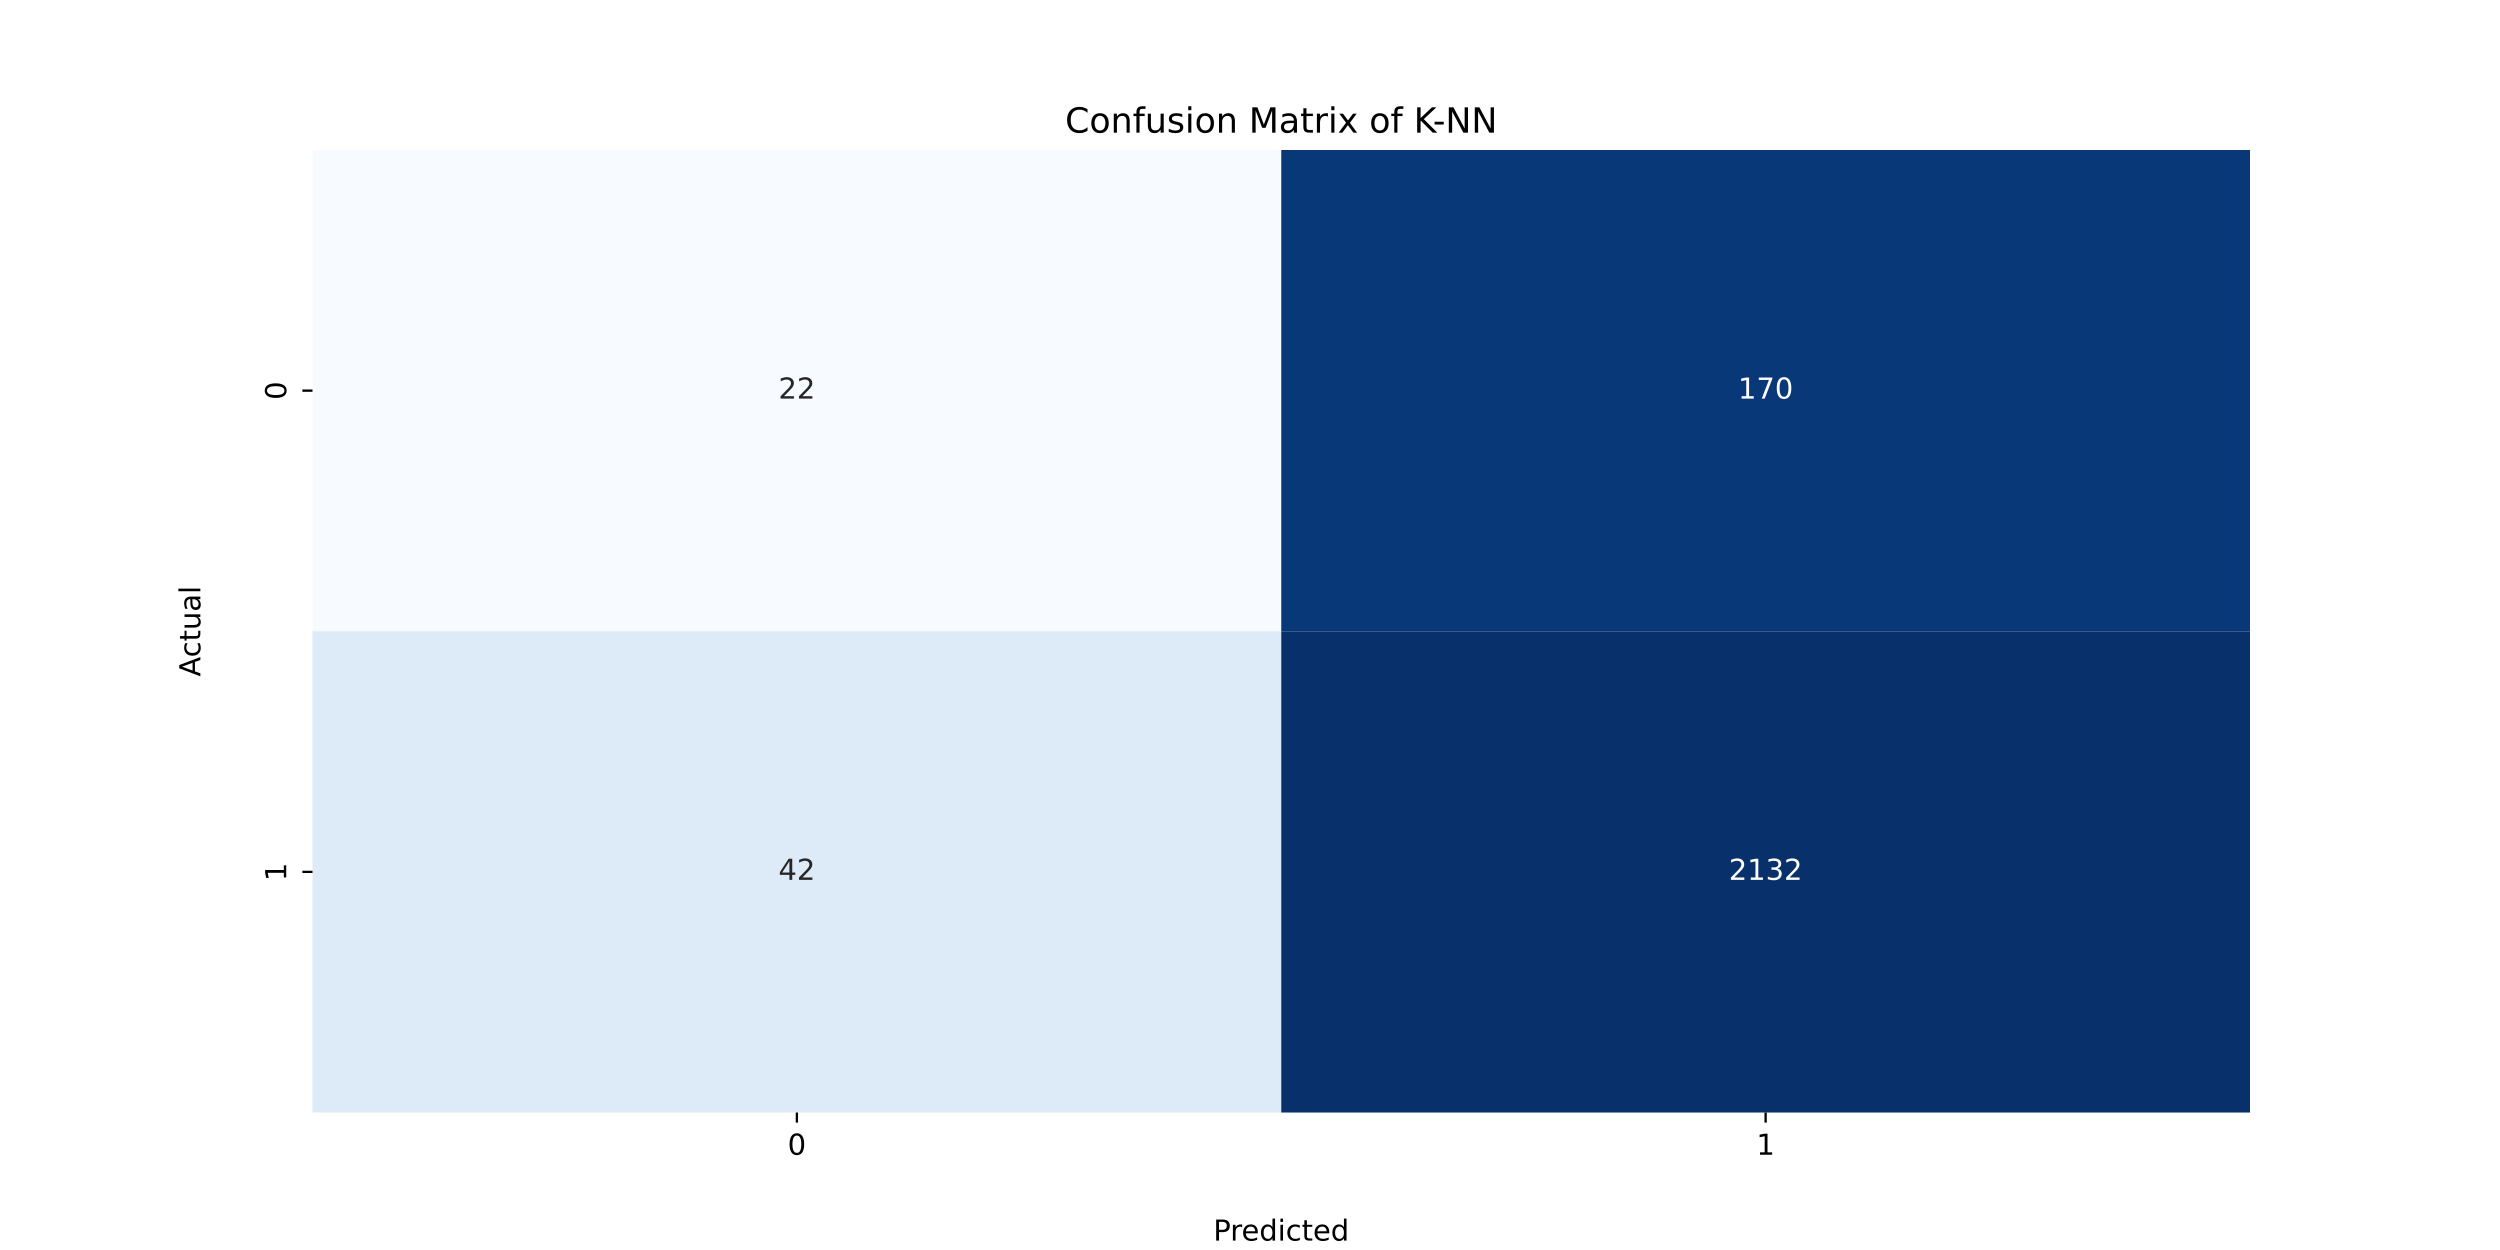
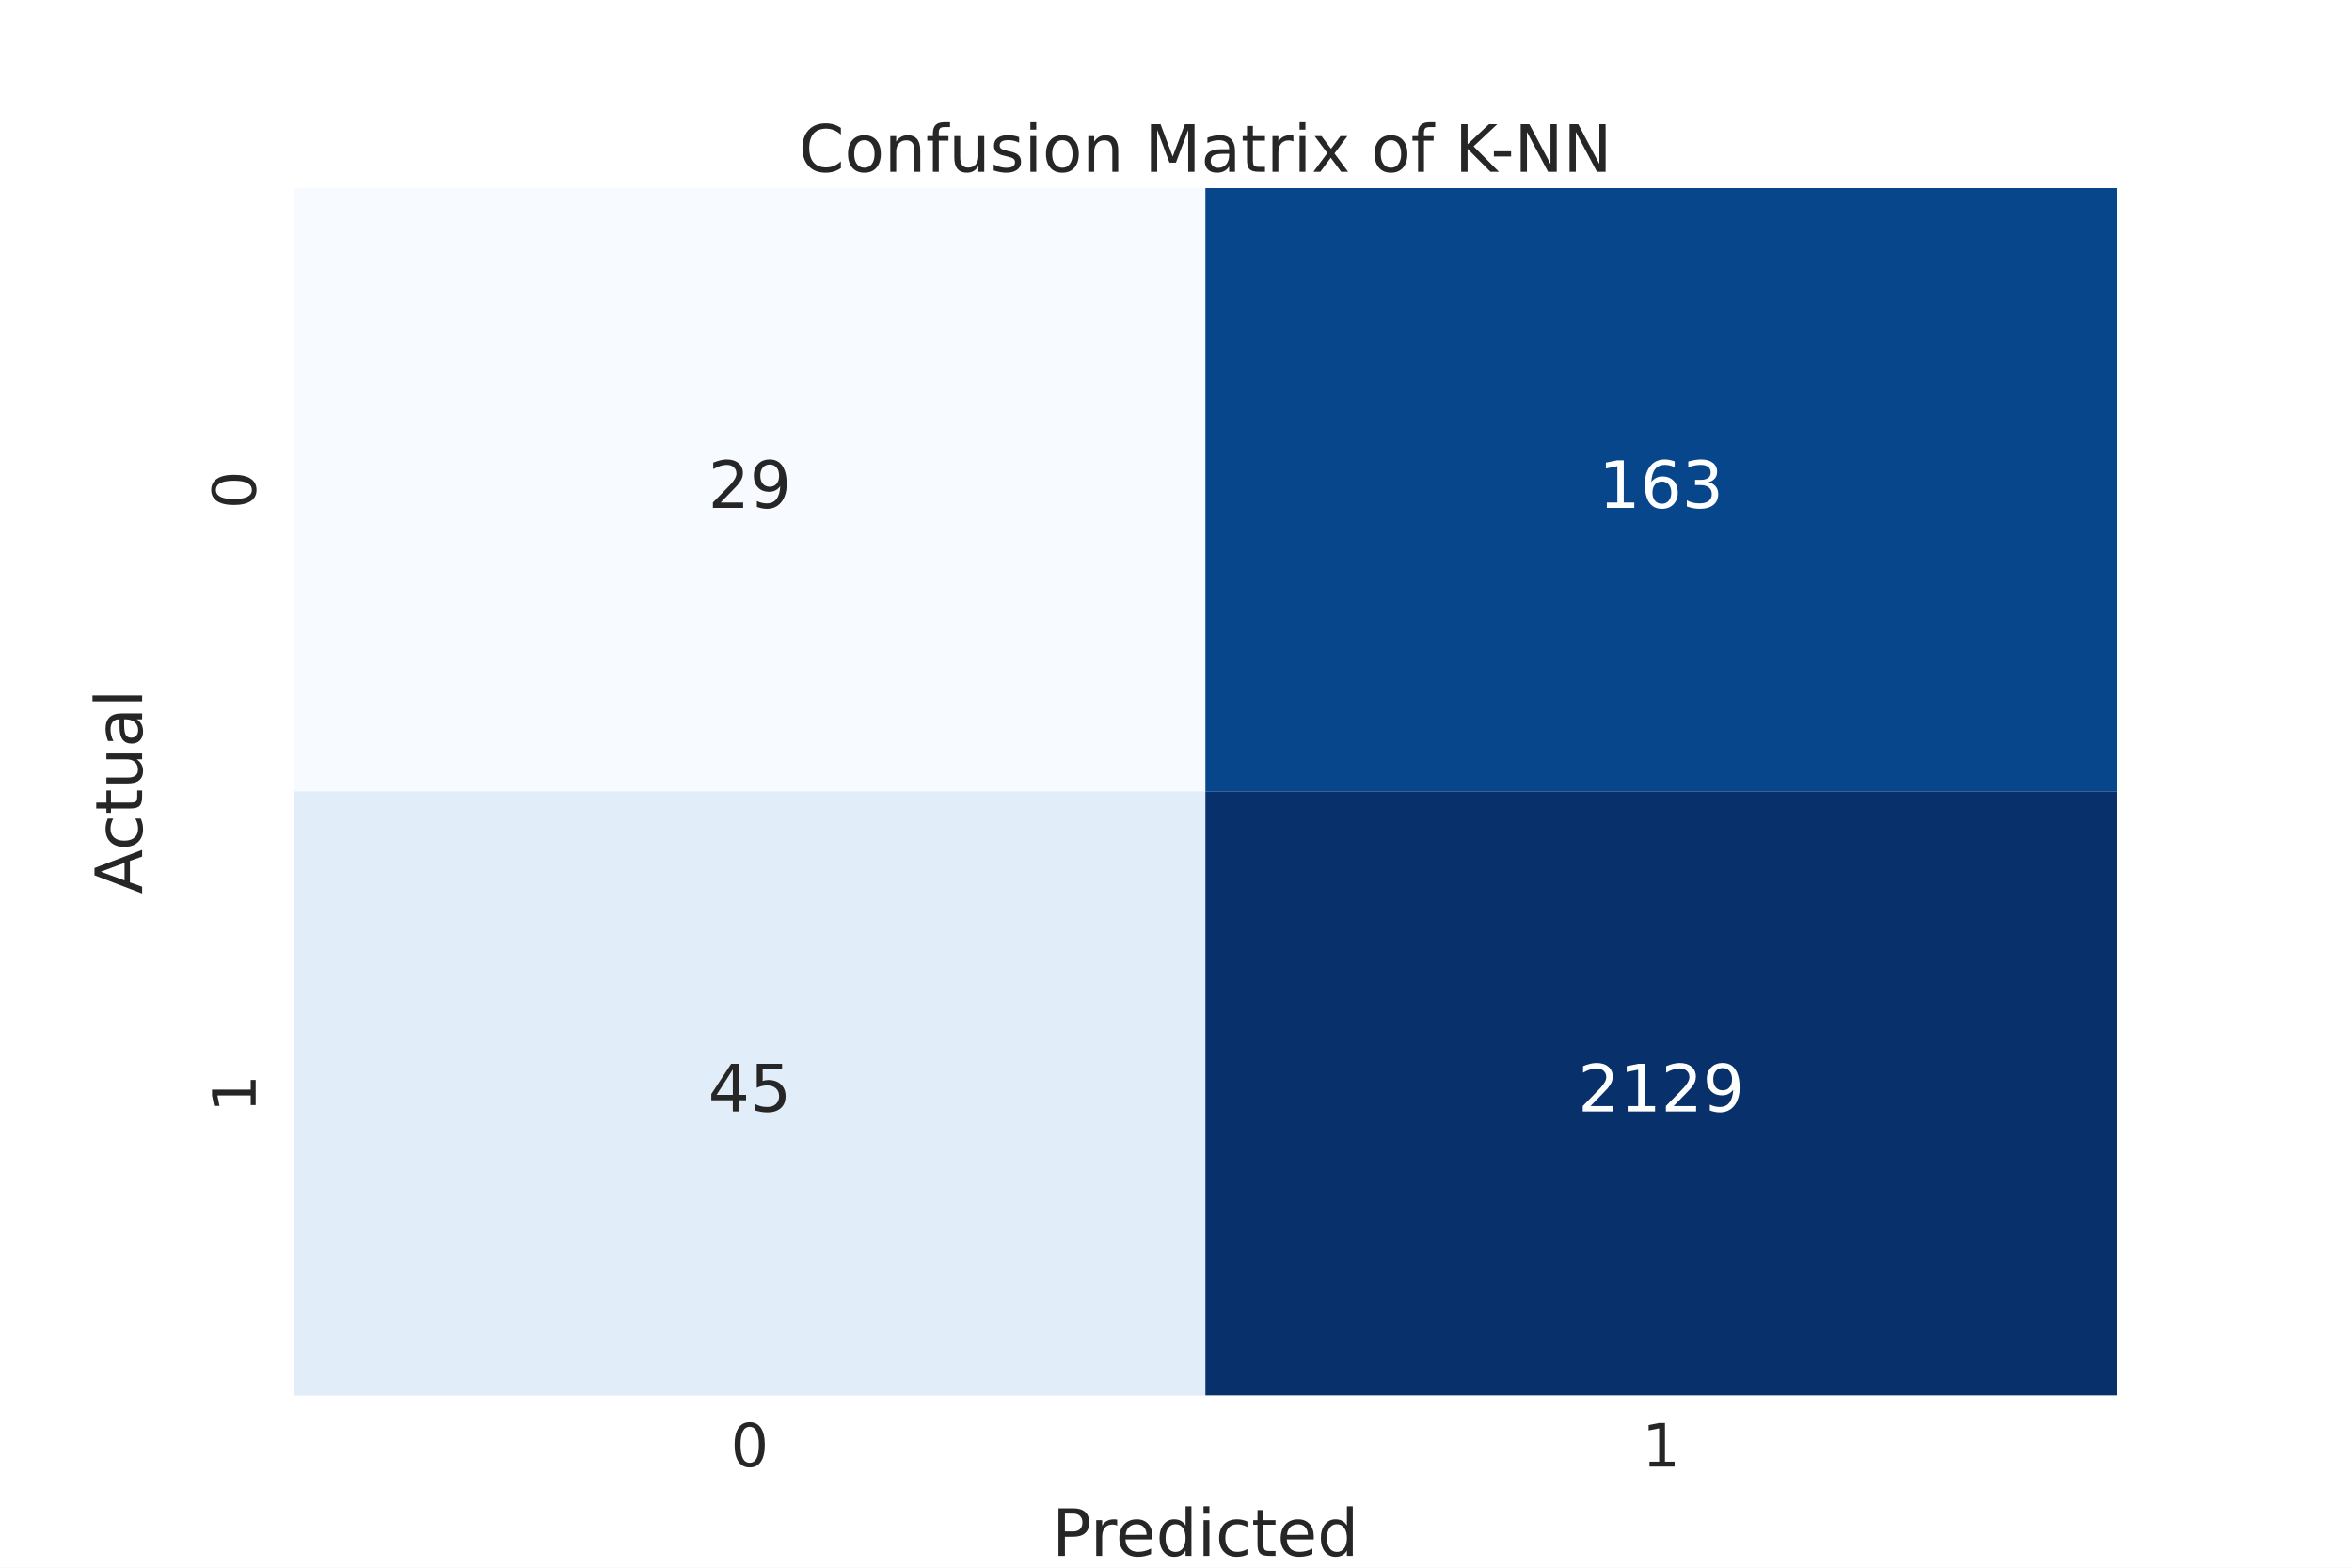
- <svg xmlns="http://www.w3.org/2000/svg" xmlns:xlink="http://www.w3.org/1999/xlink" width="864pt" height="432pt" viewBox="0 0 864 432" version="1.1">
+ <svg xmlns="http://www.w3.org/2000/svg" xmlns:xlink="http://www.w3.org/1999/xlink" width="864pt" height="576pt" viewBox="0 0 864 576" version="1.1">
  <defs>
    <style type="text/css">*{stroke-linejoin: round; stroke-linecap: butt}</style>
  </defs>
  <g id="figure_1">
    <g id="patch_1">
-       <path d="M 0 432  L 864 432  L 864 0  L 0 0  z " style="fill: #ffffff" />
+       <path d="M 0 576  L 864 576  L 864 0  L 0 0  z " style="fill: #ffffff" />
    </g>
    <g id="axes_1">
      <g id="patch_2">
-         <path d="M 108 384.48  L 777.6 384.48  L 777.6 51.84  L 108 51.84  z " style="fill: #ffffff" />
-       </g>
-       <g id="QuadMesh_1">
-         <path d="M 108 51.84  L 442.8 51.84  L 442.8 218.16  L 108 218.16  L 108 51.84  " clip-path="url(#p76ea6234bc)" style="fill: #f7fbff" />
-         <path d="M 442.8 51.84  L 777.6 51.84  L 777.6 218.16  L 442.8 218.16  L 442.8 51.84  " clip-path="url(#p76ea6234bc)" style="fill: #083877" />
-         <path d="M 108 218.16  L 442.8 218.16  L 442.8 384.48  L 108 384.48  L 108 218.16  " clip-path="url(#p76ea6234bc)" style="fill: #ddeaf7" />
-         <path d="M 442.8 218.16  L 777.6 218.16  L 777.6 384.48  L 442.8 384.48  L 442.8 218.16  " clip-path="url(#p76ea6234bc)" style="fill: #08306b" />
+         <path d="M 108 512.64  L 777.6 512.64  L 777.6 69.12  L 108 69.12  z " style="fill: #eaeaf2" />
      </g>
      <g id="matplotlib.axis_1">
        <g id="xtick_1">
-           <g id="line2d_1">
-             <defs>
-               <path id="m71eab1cb8b" d="M 0 0  L 0 3.5  " style="stroke: #000000; stroke-width: 0.8" />
-             </defs>
-             <g>
-               <use xlink:href="#m71eab1cb8b" x="275.4" y="384.48" style="stroke: #000000; stroke-width: 0.8" />
-             </g>
-           </g>
          <g id="text_1">
-             <g transform="translate(272.2188 399.0784) scale(0.1 -0.1)">
+             <g style="fill: #262626" transform="translate(268.4013 538.8566) scale(0.22 -0.22)">
              <defs>
                <path id="DejaVuSans-30" d="M 2034 4250  Q 1547 4250 1301 3770  Q 1056 3291 1056 2328  Q 1056 1369 1301 889  Q 1547 409 2034 409  Q 2525 409 2770 889  Q 3016 1369 3016 2328  Q 3016 3291 2770 3770  Q 2525 4250 2034 4250  z M 2034 4750  Q 2819 4750 3233 4129  Q 3647 3509 3647 2328  Q 3647 1150 3233 529  Q 2819 -91 2034 -91  Q 1250 -91 836 529  Q 422 1150 422 2328  Q 422 3509 836 4129  Q 1250 4750 2034 4750  z " transform="scale(0.015625)" />
              </defs>
              <use xlink:href="#DejaVuSans-30" />
            </g>
          </g>
        </g>
        <g id="xtick_2">
-           <g id="line2d_2">
-             <g>
-               <use xlink:href="#m71eab1cb8b" x="610.2" y="384.48" style="stroke: #000000; stroke-width: 0.8" />
-             </g>
-           </g>
          <g id="text_2">
-             <g transform="translate(607.0187 399.0784) scale(0.1 -0.1)">
+             <g style="fill: #262626" transform="translate(603.2012 538.8566) scale(0.22 -0.22)">
              <defs>
                <path id="DejaVuSans-31" d="M 794 531  L 1825 531  L 1825 4091  L 703 3866  L 703 4441  L 1819 4666  L 2450 4666  L 2450 531  L 3481 531  L 3481 0  L 794 0  L 794 531  z " transform="scale(0.015625)" />
              </defs>
              <use xlink:href="#DejaVuSans-31" />
            </g>
          </g>
        </g>
        <g id="text_3">
-           <g transform="translate(419.3297 428.7566) scale(0.1 -0.1)">
+           <g style="fill: #262626" transform="translate(386.4712 571.6681) scale(0.24 -0.24)">
            <defs>
              <path id="DejaVuSans-50" d="M 1259 4147  L 1259 2394  L 2053 2394  Q 2494 2394 2734 2622  Q 2975 2850 2975 3272  Q 2975 3691 2734 3919  Q 2494 4147 2053 4147  L 1259 4147  z M 628 4666  L 2053 4666  Q 2838 4666 3239 4311  Q 3641 3956 3641 3272  Q 3641 2581 3239 2228  Q 2838 1875 2053 1875  L 1259 1875  L 1259 0  L 628 0  L 628 4666  z " transform="scale(0.015625)" />
              <path id="DejaVuSans-72" d="M 2631 2963  Q 2534 3019 2420 3045  Q 2306 3072 2169 3072  Q 1681 3072 1420 2755  Q 1159 2438 1159 1844  L 1159 0  L 581 0  L 581 3500  L 1159 3500  L 1159 2956  Q 1341 3275 1631 3429  Q 1922 3584 2338 3584  Q 2397 3584 2469 3576  Q 2541 3569 2628 3553  L 2631 2963  z " transform="scale(0.015625)" />
              <path id="DejaVuSans-65" d="M 3597 1894  L 3597 1613  L 953 1613  Q 991 1019 1311 708  Q 1631 397 2203 397  Q 2534 397 2845 478  Q 3156 559 3463 722  L 3463 178  Q 3153 47 2828 -22  Q 2503 -91 2169 -91  Q 1331 -91 842 396  Q 353 884 353 1716  Q 353 2575 817 3079  Q 1281 3584 2069 3584  Q 2775 3584 3186 3129  Q 3597 2675 3597 1894  z M 3022 2063  Q 3016 2534 2758 2815  Q 2500 3097 2075 3097  Q 1594 3097 1305 2825  Q 1016 2553 972 2059  L 3022 2063  z " transform="scale(0.015625)" />
              <path id="DejaVuSans-64" d="M 2906 2969  L 2906 4863  L 3481 4863  L 3481 0  L 2906 0  L 2906 525  Q 2725 213 2448 61  Q 2172 -91 1784 -91  Q 1150 -91 751 415  Q 353 922 353 1747  Q 353 2572 751 3078  Q 1150 3584 1784 3584  Q 2172 3584 2448 3432  Q 2725 3281 2906 2969  z M 947 1747  Q 947 1113 1208 752  Q 1469 391 1925 391  Q 2381 391 2643 752  Q 2906 1113 2906 1747  Q 2906 2381 2643 2742  Q 2381 3103 1925 3103  Q 1469 3103 1208 2742  Q 947 2381 947 1747  z " transform="scale(0.015625)" />
              <path id="DejaVuSans-69" d="M 603 3500  L 1178 3500  L 1178 0  L 603 0  L 603 3500  z M 603 4863  L 1178 4863  L 1178 4134  L 603 4134  L 603 4863  z " transform="scale(0.015625)" />
              <path id="DejaVuSans-63" d="M 3122 3366  L 3122 2828  Q 2878 2963 2633 3030  Q 2388 3097 2138 3097  Q 1578 3097 1268 2742  Q 959 2388 959 1747  Q 959 1106 1268 751  Q 1578 397 2138 397  Q 2388 397 2633 464  Q 2878 531 3122 666  L 3122 134  Q 2881 22 2623 -34  Q 2366 -91 2075 -91  Q 1284 -91 818 406  Q 353 903 353 1747  Q 353 2603 823 3093  Q 1294 3584 2113 3584  Q 2378 3584 2631 3529  Q 2884 3475 3122 3366  z " transform="scale(0.015625)" />
              <path id="DejaVuSans-74" d="M 1172 4494  L 1172 3500  L 2356 3500  L 2356 3053  L 1172 3053  L 1172 1153  Q 1172 725 1289 603  Q 1406 481 1766 481  L 2356 481  L 2356 0  L 1766 0  Q 1100 0 847 248  Q 594 497 594 1153  L 594 3053  L 172 3053  L 172 3500  L 594 3500  L 594 4494  L 1172 4494  z " transform="scale(0.015625)" />
            </defs>
            <use xlink:href="#DejaVuSans-50" />
            <use xlink:href="#DejaVuSans-72" x="58.553" />
            <use xlink:href="#DejaVuSans-65" x="97.416" />
            <use xlink:href="#DejaVuSans-64" x="158.939" />
            <use xlink:href="#DejaVuSans-69" x="222.416" />
            <use xlink:href="#DejaVuSans-63" x="250.199" />
            <use xlink:href="#DejaVuSans-74" x="305.18" />
            <use xlink:href="#DejaVuSans-65" x="344.389" />
            <use xlink:href="#DejaVuSans-64" x="405.912" />
          </g>
        </g>
      </g>
      <g id="matplotlib.axis_2">
        <g id="ytick_1">
-           <g id="line2d_3">
-             <defs>
-               <path id="mf9fb26f1ab" d="M 0 0  L -3.5 0  " style="stroke: #000000; stroke-width: 0.8" />
-             </defs>
-             <g>
-               <use xlink:href="#mf9fb26f1ab" x="108" y="135" style="stroke: #000000; stroke-width: 0.8" />
-             </g>
-           </g>
          <g id="text_4">
-             <g transform="translate(98.92031 138.1813) rotate(-90) scale(0.1 -0.1)">
+             <g style="fill: #262626" transform="translate(93.92469 186.9988) rotate(-90) scale(0.22 -0.22)">
              <use xlink:href="#DejaVuSans-30" />
            </g>
          </g>
        </g>
        <g id="ytick_2">
-           <g id="line2d_4">
-             <g>
-               <use xlink:href="#mf9fb26f1ab" x="108" y="301.32" style="stroke: #000000; stroke-width: 0.8" />
-             </g>
-           </g>
          <g id="text_5">
-             <g transform="translate(98.92031 304.5013) rotate(-90) scale(0.1 -0.1)">
+             <g style="fill: #262626" transform="translate(93.92469 408.7588) rotate(-90) scale(0.22 -0.22)">
              <use xlink:href="#DejaVuSans-31" />
            </g>
          </g>
        </g>
        <g id="text_6">
-           <g transform="translate(69.24219 233.8241) rotate(-90) scale(0.1 -0.1)">
+           <g style="fill: #262626" transform="translate(52.21688 328.4737) rotate(-90) scale(0.24 -0.24)">
            <defs>
              <path id="DejaVuSans-41" d="M 2188 4044  L 1331 1722  L 3047 1722  L 2188 4044  z M 1831 4666  L 2547 4666  L 4325 0  L 3669 0  L 3244 1197  L 1141 1197  L 716 0  L 50 0  L 1831 4666  z " transform="scale(0.015625)" />
              <path id="DejaVuSans-75" d="M 544 1381  L 544 3500  L 1119 3500  L 1119 1403  Q 1119 906 1312 657  Q 1506 409 1894 409  Q 2359 409 2629 706  Q 2900 1003 2900 1516  L 2900 3500  L 3475 3500  L 3475 0  L 2900 0  L 2900 538  Q 2691 219 2414 64  Q 2138 -91 1772 -91  Q 1169 -91 856 284  Q 544 659 544 1381  z M 1991 3584  L 1991 3584  z " transform="scale(0.015625)" />
              <path id="DejaVuSans-61" d="M 2194 1759  Q 1497 1759 1228 1600  Q 959 1441 959 1056  Q 959 750 1161 570  Q 1363 391 1709 391  Q 2188 391 2477 730  Q 2766 1069 2766 1631  L 2766 1759  L 2194 1759  z M 3341 1997  L 3341 0  L 2766 0  L 2766 531  Q 2569 213 2275 61  Q 1981 -91 1556 -91  Q 1019 -91 701 211  Q 384 513 384 1019  Q 384 1609 779 1909  Q 1175 2209 1959 2209  L 2766 2209  L 2766 2266  Q 2766 2663 2505 2880  Q 2244 3097 1772 3097  Q 1472 3097 1187 3025  Q 903 2953 641 2809  L 641 3341  Q 956 3463 1253 3523  Q 1550 3584 1831 3584  Q 2591 3584 2966 3190  Q 3341 2797 3341 1997  z " transform="scale(0.015625)" />
              <path id="DejaVuSans-6c" d="M 603 4863  L 1178 4863  L 1178 0  L 603 0  L 603 4863  z " transform="scale(0.015625)" />
            </defs>
            <use xlink:href="#DejaVuSans-41" />
            <use xlink:href="#DejaVuSans-63" x="66.658" />
            <use xlink:href="#DejaVuSans-74" x="121.639" />
            <use xlink:href="#DejaVuSans-75" x="160.848" />
            <use xlink:href="#DejaVuSans-61" x="224.227" />
            <use xlink:href="#DejaVuSans-6c" x="285.506" />
          </g>
        </g>
      </g>
+       <g id="QuadMesh_1">
+         <path d="M 108 69.12  L 442.8 69.12  L 442.8 290.88  L 108 290.88  L 108 69.12  " clip-path="url(#pd612ab5d4f)" style="fill: #f7fbff" />
+         <path d="M 442.8 69.12  L 777.6 69.12  L 777.6 290.88  L 442.8 290.88  L 442.8 69.12  " clip-path="url(#pd612ab5d4f)" style="fill: #08468b" />
+         <path d="M 108 290.88  L 442.8 290.88  L 442.8 512.64  L 108 512.64  L 108 290.88  " clip-path="url(#pd612ab5d4f)" style="fill: #e1edf8" />
+         <path d="M 442.8 290.88  L 777.6 290.88  L 777.6 512.64  L 442.8 512.64  L 442.8 290.88  " clip-path="url(#pd612ab5d4f)" style="fill: #08306b" />
+       </g>
      <g id="text_7">
-         <g style="fill: #262626" transform="translate(269.0375 137.7594) scale(0.1 -0.1)">
+         <g style="fill: #262626" transform="translate(260.13 186.6225) scale(0.24 -0.24)">
          <defs>
            <path id="DejaVuSans-32" d="M 1228 531  L 3431 531  L 3431 0  L 469 0  L 469 531  Q 828 903 1448 1529  Q 2069 2156 2228 2338  Q 2531 2678 2651 2914  Q 2772 3150 2772 3378  Q 2772 3750 2511 3984  Q 2250 4219 1831 4219  Q 1534 4219 1204 4116  Q 875 4013 500 3803  L 500 4441  Q 881 4594 1212 4672  Q 1544 4750 1819 4750  Q 2544 4750 2975 4387  Q 3406 4025 3406 3419  Q 3406 3131 3298 2873  Q 3191 2616 2906 2266  Q 2828 2175 2409 1742  Q 1991 1309 1228 531  z " transform="scale(0.015625)" />
+             <path id="DejaVuSans-39" d="M 703 97  L 703 672  Q 941 559 1184 500  Q 1428 441 1663 441  Q 2288 441 2617 861  Q 2947 1281 2994 2138  Q 2813 1869 2534 1725  Q 2256 1581 1919 1581  Q 1219 1581 811 2004  Q 403 2428 403 3163  Q 403 3881 828 4315  Q 1253 4750 1959 4750  Q 2769 4750 3195 4129  Q 3622 3509 3622 2328  Q 3622 1225 3098 567  Q 2575 -91 1691 -91  Q 1453 -91 1209 -44  Q 966 3 703 97  z M 1959 2075  Q 2384 2075 2632 2365  Q 2881 2656 2881 3163  Q 2881 3666 2632 3958  Q 2384 4250 1959 4250  Q 1534 4250 1286 3958  Q 1038 3666 1038 3163  Q 1038 2656 1286 2365  Q 1534 2075 1959 2075  z " transform="scale(0.015625)" />
          </defs>
          <use xlink:href="#DejaVuSans-32" />
-           <use xlink:href="#DejaVuSans-32" x="63.623" />
+           <use xlink:href="#DejaVuSans-39" x="63.623" />
        </g>
      </g>
      <g id="text_8">
-         <g style="fill: #ffffff" transform="translate(600.6562 137.7594) scale(0.1 -0.1)">
+         <g style="fill: #ffffff" transform="translate(587.295 186.6225) scale(0.24 -0.24)">
          <defs>
-             <path id="DejaVuSans-37" d="M 525 4666  L 3525 4666  L 3525 4397  L 1831 0  L 1172 0  L 2766 4134  L 525 4134  L 525 4666  z " transform="scale(0.015625)" />
+             <path id="DejaVuSans-36" d="M 2113 2584  Q 1688 2584 1439 2293  Q 1191 2003 1191 1497  Q 1191 994 1439 701  Q 1688 409 2113 409  Q 2538 409 2786 701  Q 3034 994 3034 1497  Q 3034 2003 2786 2293  Q 2538 2584 2113 2584  z M 3366 4563  L 3366 3988  Q 3128 4100 2886 4159  Q 2644 4219 2406 4219  Q 1781 4219 1451 3797  Q 1122 3375 1075 2522  Q 1259 2794 1537 2939  Q 1816 3084 2150 3084  Q 2853 3084 3261 2657  Q 3669 2231 3669 1497  Q 3669 778 3244 343  Q 2819 -91 2113 -91  Q 1303 -91 875 529  Q 447 1150 447 2328  Q 447 3434 972 4092  Q 1497 4750 2381 4750  Q 2619 4750 2861 4703  Q 3103 4656 3366 4563  z " transform="scale(0.015625)" />
+             <path id="DejaVuSans-33" d="M 2597 2516  Q 3050 2419 3304 2112  Q 3559 1806 3559 1356  Q 3559 666 3084 287  Q 2609 -91 1734 -91  Q 1441 -91 1130 -33  Q 819 25 488 141  L 488 750  Q 750 597 1062 519  Q 1375 441 1716 441  Q 2309 441 2620 675  Q 2931 909 2931 1356  Q 2931 1769 2642 2001  Q 2353 2234 1838 2234  L 1294 2234  L 1294 2753  L 1863 2753  Q 2328 2753 2575 2939  Q 2822 3125 2822 3475  Q 2822 3834 2567 4026  Q 2313 4219 1838 4219  Q 1578 4219 1281 4162  Q 984 4106 628 3988  L 628 4550  Q 988 4650 1302 4700  Q 1616 4750 1894 4750  Q 2613 4750 3031 4423  Q 3450 4097 3450 3541  Q 3450 3153 3228 2886  Q 3006 2619 2597 2516  z " transform="scale(0.015625)" />
          </defs>
          <use xlink:href="#DejaVuSans-31" />
-           <use xlink:href="#DejaVuSans-37" x="63.623" />
-           <use xlink:href="#DejaVuSans-30" x="127.246" />
+           <use xlink:href="#DejaVuSans-36" x="63.623" />
+           <use xlink:href="#DejaVuSans-33" x="127.246" />
        </g>
      </g>
      <g id="text_9">
-         <g style="fill: #262626" transform="translate(269.0375 304.0794) scale(0.1 -0.1)">
+         <g style="fill: #262626" transform="translate(260.13 408.3825) scale(0.24 -0.24)">
          <defs>
            <path id="DejaVuSans-34" d="M 2419 4116  L 825 1625  L 2419 1625  L 2419 4116  z M 2253 4666  L 3047 4666  L 3047 1625  L 3713 1625  L 3713 1100  L 3047 1100  L 3047 0  L 2419 0  L 2419 1100  L 313 1100  L 313 1709  L 2253 4666  z " transform="scale(0.015625)" />
+             <path id="DejaVuSans-35" d="M 691 4666  L 3169 4666  L 3169 4134  L 1269 4134  L 1269 2991  Q 1406 3038 1543 3061  Q 1681 3084 1819 3084  Q 2600 3084 3056 2656  Q 3513 2228 3513 1497  Q 3513 744 3044 326  Q 2575 -91 1722 -91  Q 1428 -91 1123 -41  Q 819 9 494 109  L 494 744  Q 775 591 1075 516  Q 1375 441 1709 441  Q 2250 441 2565 725  Q 2881 1009 2881 1497  Q 2881 1984 2565 2268  Q 2250 2553 1709 2553  Q 1456 2553 1204 2497  Q 953 2441 691 2322  L 691 4666  z " transform="scale(0.015625)" />
          </defs>
          <use xlink:href="#DejaVuSans-34" />
-           <use xlink:href="#DejaVuSans-32" x="63.623" />
+           <use xlink:href="#DejaVuSans-35" x="63.623" />
        </g>
      </g>
      <g id="text_10">
-         <g style="fill: #ffffff" transform="translate(597.475 304.0794) scale(0.1 -0.1)">
-           <defs>
-             <path id="DejaVuSans-33" d="M 2597 2516  Q 3050 2419 3304 2112  Q 3559 1806 3559 1356  Q 3559 666 3084 287  Q 2609 -91 1734 -91  Q 1441 -91 1130 -33  Q 819 25 488 141  L 488 750  Q 750 597 1062 519  Q 1375 441 1716 441  Q 2309 441 2620 675  Q 2931 909 2931 1356  Q 2931 1769 2642 2001  Q 2353 2234 1838 2234  L 1294 2234  L 1294 2753  L 1863 2753  Q 2328 2753 2575 2939  Q 2822 3125 2822 3475  Q 2822 3834 2567 4026  Q 2313 4219 1838 4219  Q 1578 4219 1281 4162  Q 984 4106 628 3988  L 628 4550  Q 988 4650 1302 4700  Q 1616 4750 1894 4750  Q 2613 4750 3031 4423  Q 3450 4097 3450 3541  Q 3450 3153 3228 2886  Q 3006 2619 2597 2516  z " transform="scale(0.015625)" />
-           </defs>
+         <g style="fill: #ffffff" transform="translate(579.66 408.3825) scale(0.24 -0.24)">
          <use xlink:href="#DejaVuSans-32" />
          <use xlink:href="#DejaVuSans-31" x="63.623" />
-           <use xlink:href="#DejaVuSans-33" x="127.246" />
-           <use xlink:href="#DejaVuSans-32" x="190.869" />
+           <use xlink:href="#DejaVuSans-32" x="127.246" />
+           <use xlink:href="#DejaVuSans-39" x="190.869" />
        </g>
      </g>
      <g id="text_11">
-         <g transform="translate(368.1141 45.84) scale(0.12 -0.12)">
+         <g style="fill: #262626" transform="translate(293.4281 63.12) scale(0.24 -0.24)">
          <defs>
            <path id="DejaVuSans-43" d="M 4122 4306  L 4122 3641  Q 3803 3938 3442 4084  Q 3081 4231 2675 4231  Q 1875 4231 1450 3742  Q 1025 3253 1025 2328  Q 1025 1406 1450 917  Q 1875 428 2675 428  Q 3081 428 3442 575  Q 3803 722 4122 1019  L 4122 359  Q 3791 134 3420 21  Q 3050 -91 2638 -91  Q 1578 -91 968 557  Q 359 1206 359 2328  Q 359 3453 968 4101  Q 1578 4750 2638 4750  Q 3056 4750 3426 4639  Q 3797 4528 4122 4306  z " transform="scale(0.015625)" />
            <path id="DejaVuSans-6f" d="M 1959 3097  Q 1497 3097 1228 2736  Q 959 2375 959 1747  Q 959 1119 1226 758  Q 1494 397 1959 397  Q 2419 397 2687 759  Q 2956 1122 2956 1747  Q 2956 2369 2687 2733  Q 2419 3097 1959 3097  z M 1959 3584  Q 2709 3584 3137 3096  Q 3566 2609 3566 1747  Q 3566 888 3137 398  Q 2709 -91 1959 -91  Q 1206 -91 779 398  Q 353 888 353 1747  Q 353 2609 779 3096  Q 1206 3584 1959 3584  z " transform="scale(0.015625)" />
            <path id="DejaVuSans-6e" d="M 3513 2113  L 3513 0  L 2938 0  L 2938 2094  Q 2938 2591 2744 2837  Q 2550 3084 2163 3084  Q 1697 3084 1428 2787  Q 1159 2491 1159 1978  L 1159 0  L 581 0  L 581 3500  L 1159 3500  L 1159 2956  Q 1366 3272 1645 3428  Q 1925 3584 2291 3584  Q 2894 3584 3203 3211  Q 3513 2838 3513 2113  z " transform="scale(0.015625)" />
            <path id="DejaVuSans-66" d="M 2375 4863  L 2375 4384  L 1825 4384  Q 1516 4384 1395 4259  Q 1275 4134 1275 3809  L 1275 3500  L 2222 3500  L 2222 3053  L 1275 3053  L 1275 0  L 697 0  L 697 3053  L 147 3053  L 147 3500  L 697 3500  L 697 3744  Q 697 4328 969 4595  Q 1241 4863 1831 4863  L 2375 4863  z " transform="scale(0.015625)" />
            <path id="DejaVuSans-73" d="M 2834 3397  L 2834 2853  Q 2591 2978 2328 3040  Q 2066 3103 1784 3103  Q 1356 3103 1142 2972  Q 928 2841 928 2578  Q 928 2378 1081 2264  Q 1234 2150 1697 2047  L 1894 2003  Q 2506 1872 2764 1633  Q 3022 1394 3022 966  Q 3022 478 2636 193  Q 2250 -91 1575 -91  Q 1294 -91 989 -36  Q 684 19 347 128  L 347 722  Q 666 556 975 473  Q 1284 391 1588 391  Q 1994 391 2212 530  Q 2431 669 2431 922  Q 2431 1156 2273 1281  Q 2116 1406 1581 1522  L 1381 1569  Q 847 1681 609 1914  Q 372 2147 372 2553  Q 372 3047 722 3315  Q 1072 3584 1716 3584  Q 2034 3584 2315 3537  Q 2597 3491 2834 3397  z " transform="scale(0.015625)" />
            <path id="DejaVuSans-20" transform="scale(0.015625)" />
            <path id="DejaVuSans-4d" d="M 628 4666  L 1569 4666  L 2759 1491  L 3956 4666  L 4897 4666  L 4897 0  L 4281 0  L 4281 4097  L 3078 897  L 2444 897  L 1241 4097  L 1241 0  L 628 0  L 628 4666  z " transform="scale(0.015625)" />
            <path id="DejaVuSans-78" d="M 3513 3500  L 2247 1797  L 3578 0  L 2900 0  L 1881 1375  L 863 0  L 184 0  L 1544 1831  L 300 3500  L 978 3500  L 1906 2253  L 2834 3500  L 3513 3500  z " transform="scale(0.015625)" />
            <path id="DejaVuSans-4b" d="M 628 4666  L 1259 4666  L 1259 2694  L 3353 4666  L 4166 4666  L 1850 2491  L 4331 0  L 3500 0  L 1259 2247  L 1259 0  L 628 0  L 628 4666  z " transform="scale(0.015625)" />
            <path id="DejaVuSans-2d" d="M 313 2009  L 1997 2009  L 1997 1497  L 313 1497  L 313 2009  z " transform="scale(0.015625)" />
            <path id="DejaVuSans-4e" d="M 628 4666  L 1478 4666  L 3547 763  L 3547 4666  L 4159 4666  L 4159 0  L 3309 0  L 1241 3903  L 1241 0  L 628 0  L 628 4666  z " transform="scale(0.015625)" />
          </defs>
          <use xlink:href="#DejaVuSans-43" />
          <use xlink:href="#DejaVuSans-6f" x="69.824" />
          <use xlink:href="#DejaVuSans-6e" x="131.006" />
          <use xlink:href="#DejaVuSans-66" x="194.385" />
          <use xlink:href="#DejaVuSans-75" x="229.59" />
          <use xlink:href="#DejaVuSans-73" x="292.969" />
          <use xlink:href="#DejaVuSans-69" x="345.068" />
          <use xlink:href="#DejaVuSans-6f" x="372.852" />
          <use xlink:href="#DejaVuSans-6e" x="434.033" />
          <use xlink:href="#DejaVuSans-20" x="497.412" />
          <use xlink:href="#DejaVuSans-4d" x="529.199" />
          <use xlink:href="#DejaVuSans-61" x="615.479" />
          <use xlink:href="#DejaVuSans-74" x="676.758" />
          <use xlink:href="#DejaVuSans-72" x="715.967" />
          <use xlink:href="#DejaVuSans-69" x="757.08" />
          <use xlink:href="#DejaVuSans-78" x="784.863" />
          <use xlink:href="#DejaVuSans-20" x="844.043" />
          <use xlink:href="#DejaVuSans-6f" x="875.83" />
          <use xlink:href="#DejaVuSans-66" x="937.012" />
          <use xlink:href="#DejaVuSans-20" x="972.217" />
          <use xlink:href="#DejaVuSans-4b" x="1004.004" />
          <use xlink:href="#DejaVuSans-2d" x="1059.08" />
          <use xlink:href="#DejaVuSans-4e" x="1095.164" />
          <use xlink:href="#DejaVuSans-4e" x="1169.969" />
        </g>
      </g>
    </g>
  </g>
  <defs>
-     <clipPath id="p76ea6234bc">
-       <rect x="108" y="51.84" width="669.6" height="332.64" />
+     <clipPath id="pd612ab5d4f">
+       <rect x="108" y="69.12" width="669.6" height="443.52" />
    </clipPath>
  </defs>
</svg>
